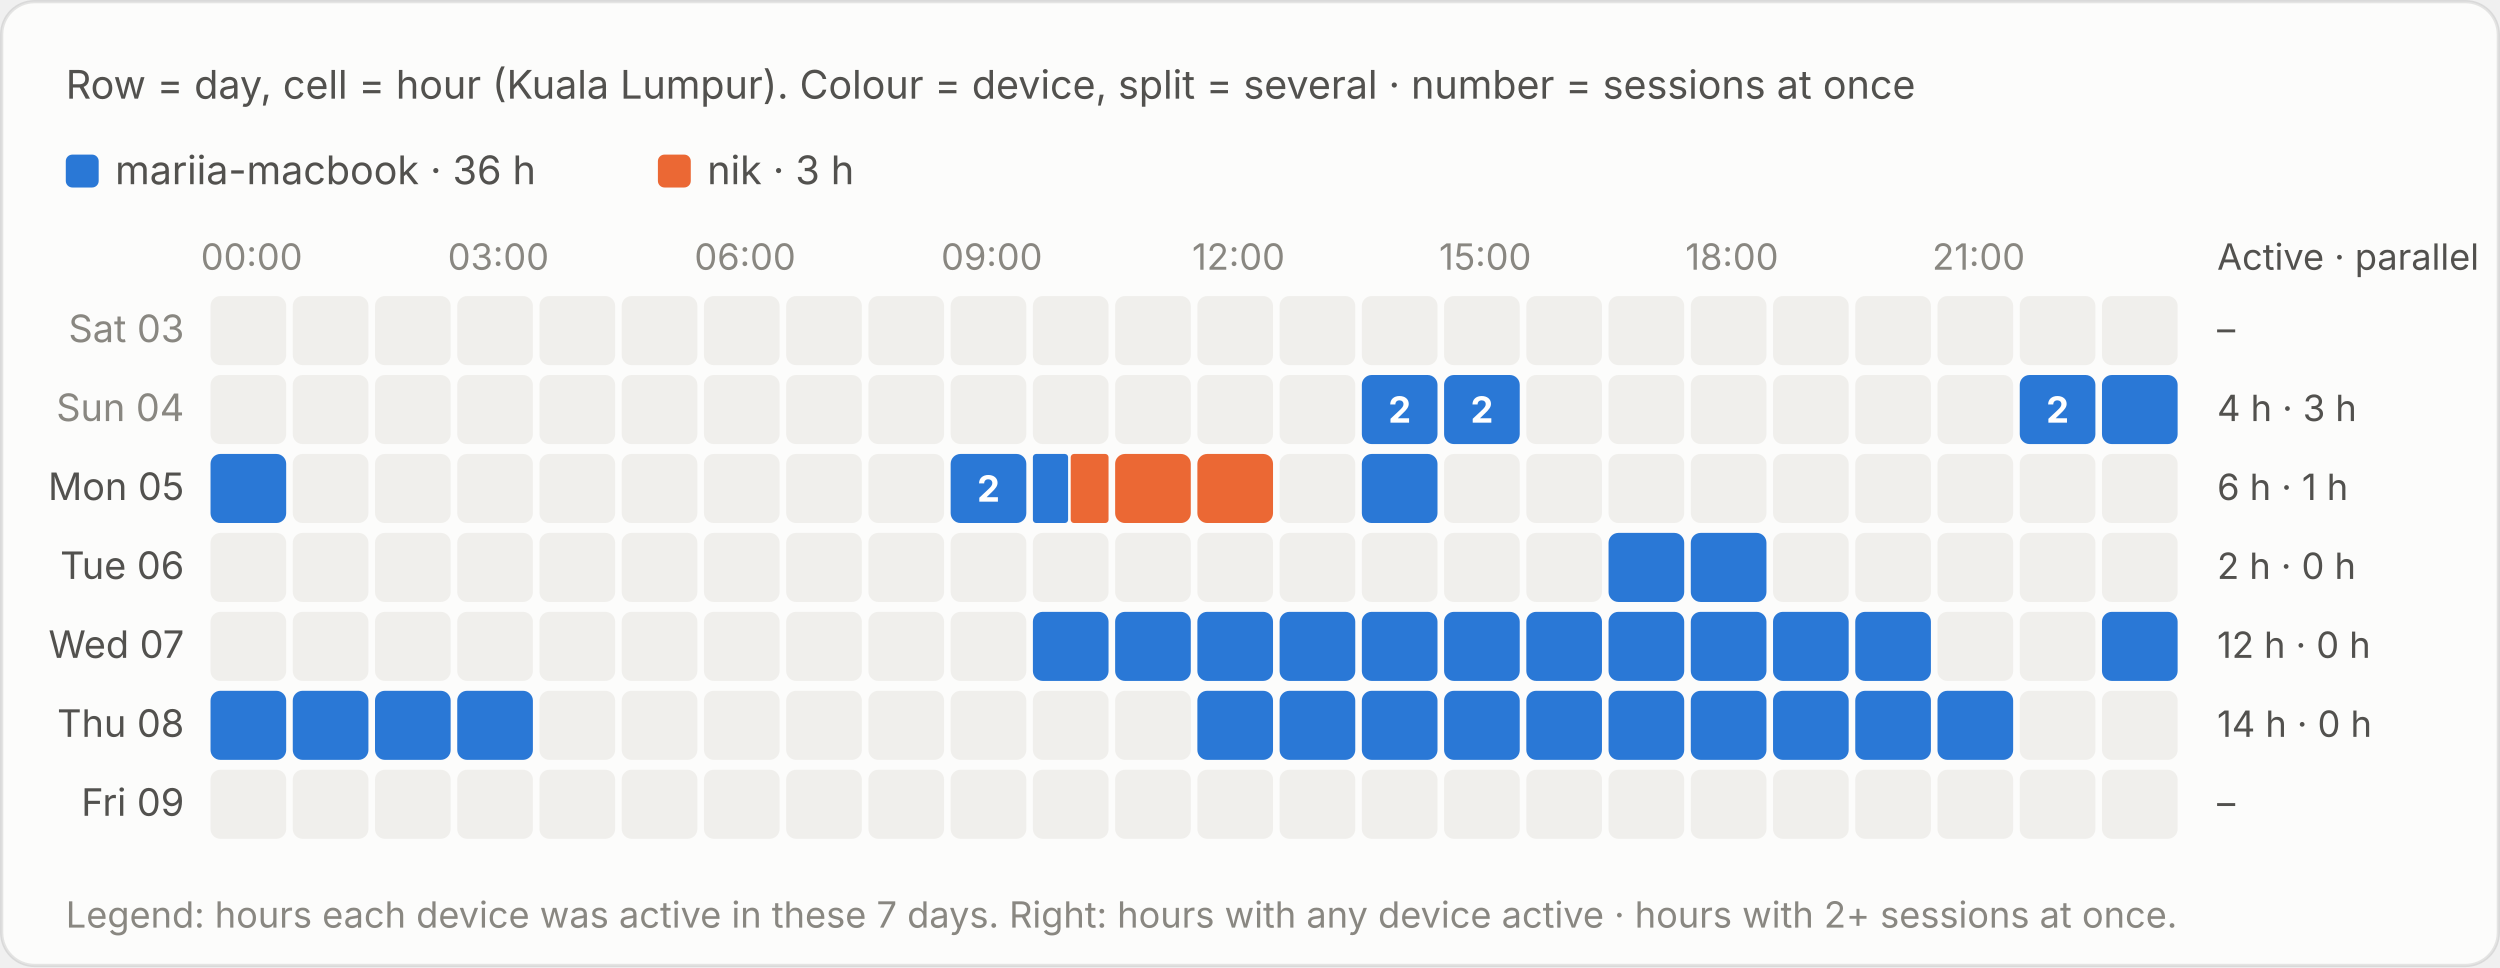
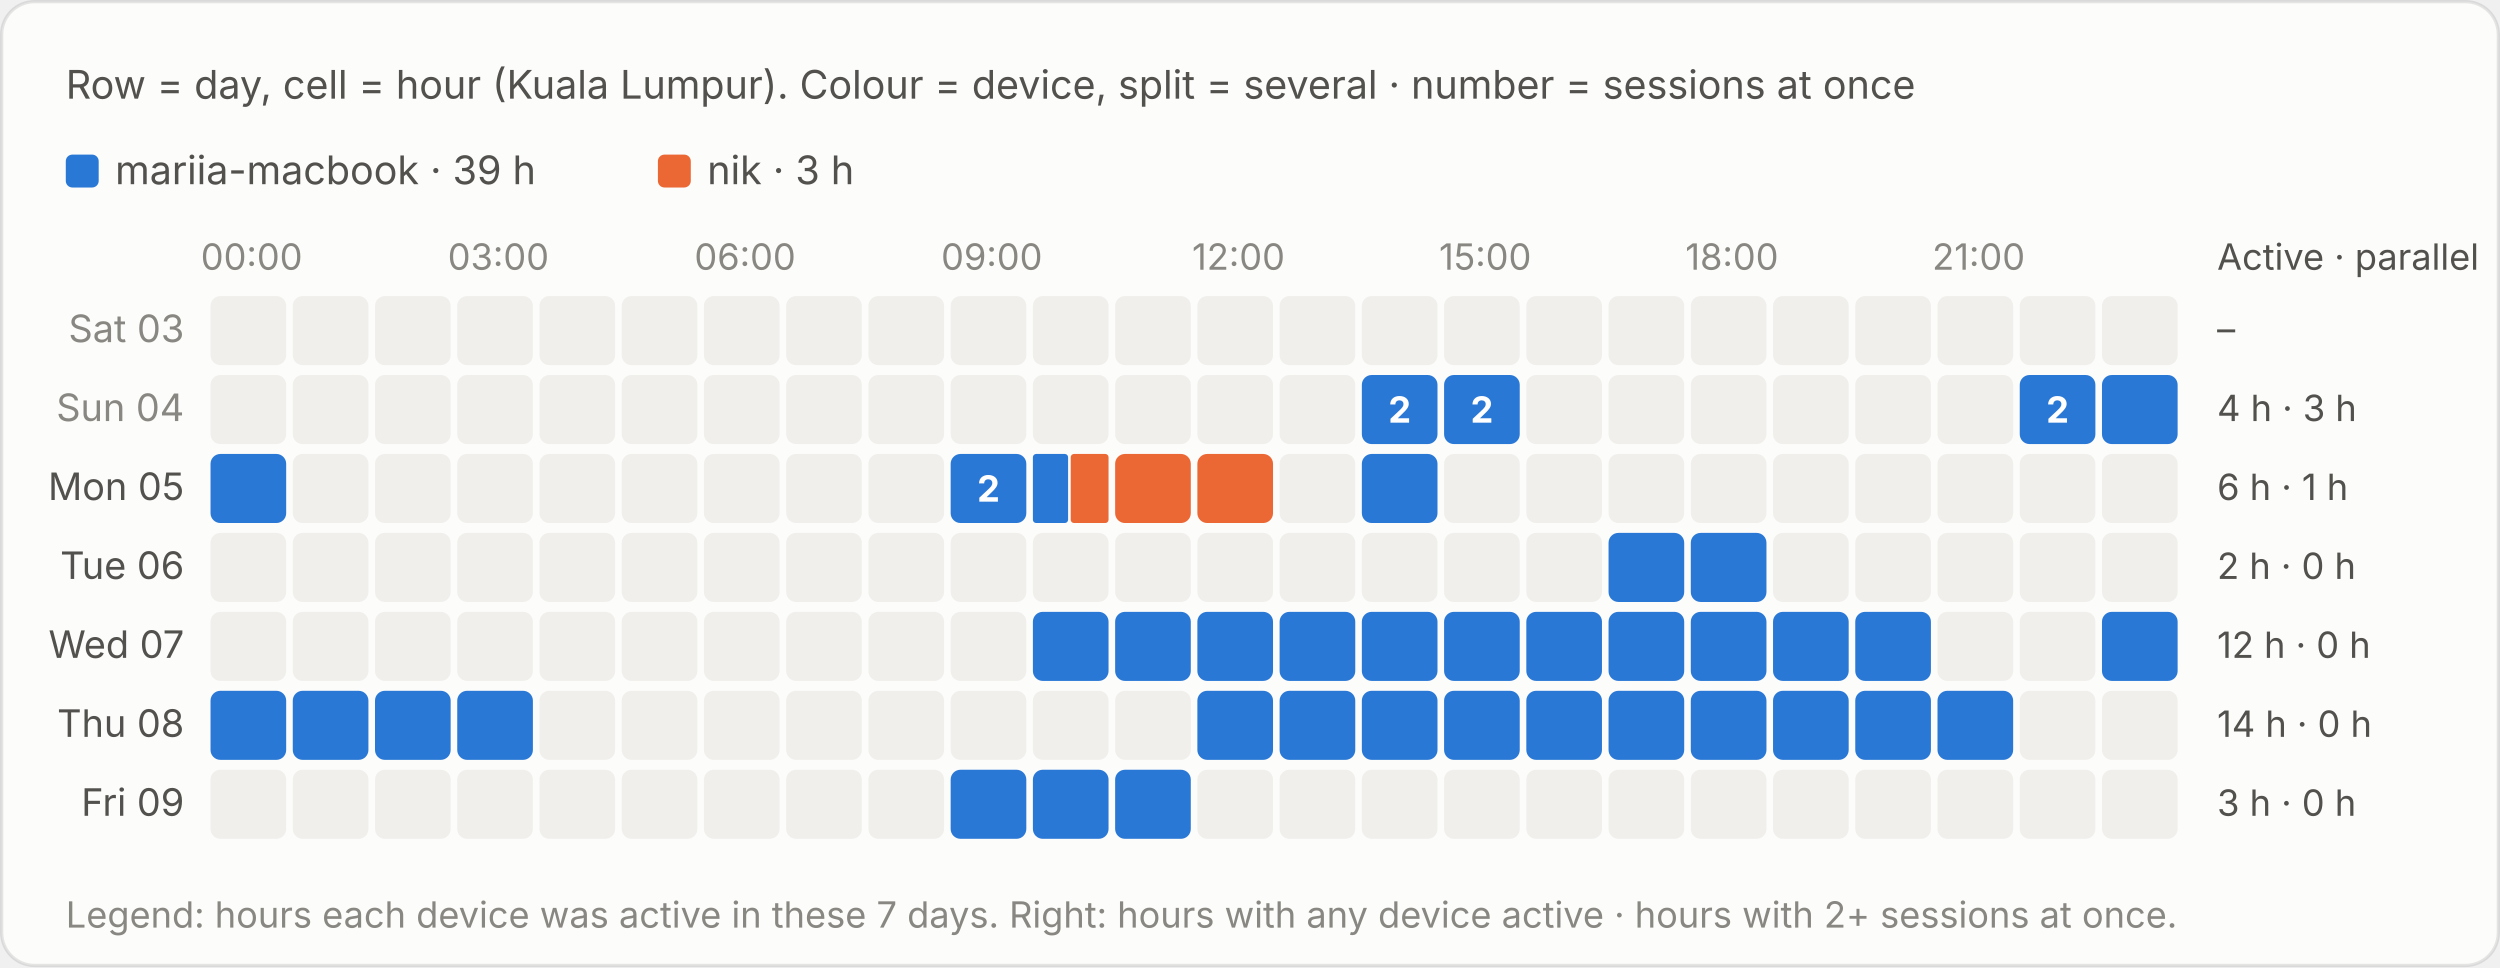
<svg xmlns="http://www.w3.org/2000/svg" viewBox="0 0 760 294" width="760" height="294" role="img" aria-label="Row = day, cell = hour (Kuala Lumpur). Colour = device, split = several · number = sessions at once">
  <style>text{font-family:system-ui,-apple-system,"Segoe UI",sans-serif;font-variant-numeric:tabular-nums}.bg{fill:#fcfcfb;stroke:rgba(11,11,11,.10)}.tp{fill:#0b0b0b}.ts{fill:#52514e}.tm{fill:#898781}.grid{stroke:#e1e0d9;stroke-width:1}.base{stroke:#c3c2b7;stroke-width:1}.so{fill:#b5b3ad}.lo{stroke:#b5b3ad}.qe{fill:#f0efec}.ring{stroke:#fcfcfb}.area{fill-opacity:.1}.s0{fill:#2a78d6}.l0{stroke:#2a78d6}.s1{fill:#eb6834}.l1{stroke:#eb6834}.s2{fill:#1baf7a}.l2{stroke:#1baf7a}.s3{fill:#eda100}.l3{stroke:#eda100}.s4{fill:#e87ba4}.l4{stroke:#e87ba4}.s5{fill:#008300}.l5{stroke:#008300}.s6{fill:#4a3aa7}.l6{stroke:#4a3aa7}.s7{fill:#e34948}.l7{stroke:#e34948}.q0{fill:#cde2fb}.q1{fill:#9ec5f4}.q2{fill:#6da7ec}.q3{fill:#3987e5}.q4{fill:#256abf}.q5{fill:#184f95}.q6{fill:#0d366b}.r0{fill:#f8d4d4}.r1{fill:#ec8f8f}.r2{fill:#c42f2f}.a0{fill:#fbe3e3}.a1{fill:#f5b8b8}.a2{fill:#ec8f8f}.a3{fill:#d65252}.a4{fill:#a82525}.tq0{fill:#0b0b0b}.tq1{fill:#0b0b0b}.tq2{fill:#0b0b0b}.tq3{fill:#ffffff}.tq4{fill:#ffffff}.tq5{fill:#ffffff}.tq6{fill:#ffffff}.tr0{fill:#0b0b0b}.tr1{fill:#0b0b0b}.tr2{fill:#ffffff}.ta0{fill:#0b0b0b}.ta1{fill:#0b0b0b}.ta2{fill:#0b0b0b}.ta3{fill:#ffffff}.ta4{fill:#ffffff}.tw{fill:#ffffff}@media (prefers-color-scheme:dark){.bg{fill:#1a1a19;stroke:rgba(255,255,255,.10)}.tp{fill:#fff}.ts{fill:#c3c2b7}.tm{fill:#898781}.grid{stroke:#2c2c2a}.base{stroke:#383835}.so{fill:#5c5b57}.lo{stroke:#5c5b57}.qe{fill:#262624}.ring{stroke:#1a1a19}.s0{fill:#3987e5}.l0{stroke:#3987e5}.s1{fill:#d95926}.l1{stroke:#d95926}.s2{fill:#199e70}.l2{stroke:#199e70}.s3{fill:#c98500}.l3{stroke:#c98500}.s4{fill:#d55181}.l4{stroke:#d55181}.s5{fill:#008300}.l5{stroke:#008300}.s6{fill:#9085e9}.l6{stroke:#9085e9}.s7{fill:#e66767}.l7{stroke:#e66767}.q0{fill:#16263a}.q1{fill:#123a66}.q2{fill:#184f95}.q3{fill:#256abf}.q4{fill:#3987e5}.q5{fill:#6da7ec}.q6{fill:#b7d3f6}.r0{fill:#4a2023}.r1{fill:#8c2c2f}.r2{fill:#e25555}.a0{fill:#3a1a1c}.a1{fill:#5e2427}.a2{fill:#8c2c2f}.a3{fill:#c43c3f}.a4{fill:#f07070}.tq0{fill:#ffffff}.tq1{fill:#ffffff}.tq2{fill:#ffffff}.tq3{fill:#ffffff}.tq4{fill:#ffffff}.tq5{fill:#0b0b0b}.tq6{fill:#0b0b0b}.tr0{fill:#ffffff}.tr1{fill:#ffffff}.tr2{fill:#ffffff}.ta0{fill:#ffffff}.ta1{fill:#ffffff}.ta2{fill:#ffffff}.ta3{fill:#ffffff}.ta4{fill:#0b0b0b}.tw{fill:#ffffff}}</style>
  <rect class="bg" x=".5" y=".5" width="759" height="293" rx="10" />
  <text class="ts" x="20" y="30" font-size="12">Row = day, cell = hour (Kuala Lumpur). Colour = device, split = several · number = sessions at once</text>
  <g transform="translate(0,-20)">
    <rect class="s0" x="20.0" y="67" width="10" height="10" rx="2" />
-     <text class="ts" x="35.0" y="76" font-size="12">mariia-macbook · 36 h</text>
+     <text class="ts" x="35.0" y="76" font-size="12">mariia-macbook · 39 h</text>
    <rect class="s1" x="200.0" y="67" width="10" height="10" rx="2" />
    <text class="ts" x="215.0" y="76" font-size="12">nik · 3 h</text>
    <text class="tm" x="76.5" y="102" font-size="11" text-anchor="middle">00:00</text>
    <text class="tm" x="151.5" y="102" font-size="11" text-anchor="middle">03:00</text>
    <text class="tm" x="226.5" y="102" font-size="11" text-anchor="middle">06:00</text>
    <text class="tm" x="301.5" y="102" font-size="11" text-anchor="middle">09:00</text>
    <text class="tm" x="376.5" y="102" font-size="11" text-anchor="middle">12:00</text>
    <text class="tm" x="451.5" y="102" font-size="11" text-anchor="middle">15:00</text>
    <text class="tm" x="526.5" y="102" font-size="11" text-anchor="middle">18:00</text>
    <text class="tm" x="601.5" y="102" font-size="11" text-anchor="middle">21:00</text>
    <text class="ts" x="674" y="102" font-size="11">Active · parallel</text>
    <text class="tm" x="56" y="124.0" font-size="11.5" text-anchor="end">Sat 03</text>
    <rect class="qe" x="64.0" y="110" width="23" height="21" rx="3" />
    <rect class="qe" x="89.0" y="110" width="23" height="21" rx="3" />
    <rect class="qe" x="114.0" y="110" width="23" height="21" rx="3" />
    <rect class="qe" x="139.0" y="110" width="23" height="21" rx="3" />
    <rect class="qe" x="164.0" y="110" width="23" height="21" rx="3" />
    <rect class="qe" x="189.0" y="110" width="23" height="21" rx="3" />
    <rect class="qe" x="214.0" y="110" width="23" height="21" rx="3" />
    <rect class="qe" x="239.0" y="110" width="23" height="21" rx="3" />
    <rect class="qe" x="264.0" y="110" width="23" height="21" rx="3" />
    <rect class="qe" x="289.0" y="110" width="23" height="21" rx="3" />
    <rect class="qe" x="314.0" y="110" width="23" height="21" rx="3" />
    <rect class="qe" x="339.0" y="110" width="23" height="21" rx="3" />
    <rect class="qe" x="364.0" y="110" width="23" height="21" rx="3" />
    <rect class="qe" x="389.0" y="110" width="23" height="21" rx="3" />
    <rect class="qe" x="414.0" y="110" width="23" height="21" rx="3" />
    <rect class="qe" x="439.0" y="110" width="23" height="21" rx="3" />
    <rect class="qe" x="464.0" y="110" width="23" height="21" rx="3" />
    <rect class="qe" x="489.0" y="110" width="23" height="21" rx="3" />
    <rect class="qe" x="514.0" y="110" width="23" height="21" rx="3" />
    <rect class="qe" x="539.0" y="110" width="23" height="21" rx="3" />
    <rect class="qe" x="564.0" y="110" width="23" height="21" rx="3" />
    <rect class="qe" x="589.0" y="110" width="23" height="21" rx="3" />
    <rect class="qe" x="614.0" y="110" width="23" height="21" rx="3" />
    <rect class="qe" x="639.0" y="110" width="23" height="21" rx="3" />
    <text class="ts" x="674" y="124.0" font-size="11">–</text>
    <text class="tm" x="56" y="148.0" font-size="11.5" text-anchor="end">Sun 04</text>
    <rect class="qe" x="64.0" y="134" width="23" height="21" rx="3" />
    <rect class="qe" x="89.0" y="134" width="23" height="21" rx="3" />
    <rect class="qe" x="114.0" y="134" width="23" height="21" rx="3" />
    <rect class="qe" x="139.0" y="134" width="23" height="21" rx="3" />
    <rect class="qe" x="164.0" y="134" width="23" height="21" rx="3" />
    <rect class="qe" x="189.0" y="134" width="23" height="21" rx="3" />
    <rect class="qe" x="214.0" y="134" width="23" height="21" rx="3" />
    <rect class="qe" x="239.0" y="134" width="23" height="21" rx="3" />
    <rect class="qe" x="264.0" y="134" width="23" height="21" rx="3" />
    <rect class="qe" x="289.0" y="134" width="23" height="21" rx="3" />
    <rect class="qe" x="314.0" y="134" width="23" height="21" rx="3" />
    <rect class="qe" x="339.0" y="134" width="23" height="21" rx="3" />
    <rect class="qe" x="364.0" y="134" width="23" height="21" rx="3" />
    <rect class="qe" x="389.0" y="134" width="23" height="21" rx="3" />
    <rect class="s0" x="414.0" y="134" width="23.0" height="21" rx="3" />
    <rect x="414.0" y="134" width="23" height="21" fill="transparent" />
    <text class="tw" x="425.5" y="148.5" font-size="11" font-weight="700" text-anchor="middle">2</text>
    <rect class="s0" x="439.0" y="134" width="23.0" height="21" rx="3" />
    <rect x="439.0" y="134" width="23" height="21" fill="transparent" />
    <text class="tw" x="450.5" y="148.5" font-size="11" font-weight="700" text-anchor="middle">2</text>
    <rect class="qe" x="464.0" y="134" width="23" height="21" rx="3" />
    <rect class="qe" x="489.0" y="134" width="23" height="21" rx="3" />
    <rect class="qe" x="514.0" y="134" width="23" height="21" rx="3" />
    <rect class="qe" x="539.0" y="134" width="23" height="21" rx="3" />
    <rect class="qe" x="564.0" y="134" width="23" height="21" rx="3" />
    <rect class="qe" x="589.0" y="134" width="23" height="21" rx="3" />
    <rect class="s0" x="614.0" y="134" width="23.0" height="21" rx="3" />
    <rect x="614.0" y="134" width="23" height="21" fill="transparent" />
    <text class="tw" x="625.5" y="148.5" font-size="11" font-weight="700" text-anchor="middle">2</text>
    <rect class="s0" x="639.0" y="134" width="23.0" height="21" rx="3" />
    <rect x="639.0" y="134" width="23" height="21" fill="transparent" />
    <text class="ts" x="674" y="148.0" font-size="11">4 h · 3 h</text>
    <text class="ts" x="56" y="172.0" font-size="11.5" text-anchor="end">Mon 05</text>
    <rect class="s0" x="64.0" y="158" width="23.0" height="21" rx="3" />
    <rect x="64.0" y="158" width="23" height="21" fill="transparent" />
    <rect class="qe" x="89.0" y="158" width="23" height="21" rx="3" />
    <rect class="qe" x="114.0" y="158" width="23" height="21" rx="3" />
    <rect class="qe" x="139.0" y="158" width="23" height="21" rx="3" />
    <rect class="qe" x="164.0" y="158" width="23" height="21" rx="3" />
    <rect class="qe" x="189.0" y="158" width="23" height="21" rx="3" />
    <rect class="qe" x="214.0" y="158" width="23" height="21" rx="3" />
    <rect class="qe" x="239.0" y="158" width="23" height="21" rx="3" />
    <rect class="qe" x="264.0" y="158" width="23" height="21" rx="3" />
    <rect class="s0" x="289.0" y="158" width="23.0" height="21" rx="3" />
    <rect x="289.0" y="158" width="23" height="21" fill="transparent" />
    <text class="tw" x="300.5" y="172.5" font-size="11" font-weight="700" text-anchor="middle">2</text>
    <rect class="s0" x="314.0" y="158" width="10.7" height="21" rx="1" />
    <rect class="s1" x="325.5" y="158" width="11.5" height="21" rx="1" />
    <rect x="314.0" y="158" width="23" height="21" fill="transparent" />
    <rect class="s1" x="339.0" y="158" width="23.0" height="21" rx="3" />
    <rect x="339.0" y="158" width="23" height="21" fill="transparent" />
    <rect class="s1" x="364.0" y="158" width="23.0" height="21" rx="3" />
    <rect x="364.0" y="158" width="23" height="21" fill="transparent" />
    <rect class="qe" x="389.0" y="158" width="23" height="21" rx="3" />
    <rect class="s0" x="414.0" y="158" width="23.0" height="21" rx="3" />
    <rect x="414.0" y="158" width="23" height="21" fill="transparent" />
    <rect class="qe" x="439.0" y="158" width="23" height="21" rx="3" />
    <rect class="qe" x="464.0" y="158" width="23" height="21" rx="3" />
    <rect class="qe" x="489.0" y="158" width="23" height="21" rx="3" />
    <rect class="qe" x="514.0" y="158" width="23" height="21" rx="3" />
    <rect class="qe" x="539.0" y="158" width="23" height="21" rx="3" />
    <rect class="qe" x="564.0" y="158" width="23" height="21" rx="3" />
    <rect class="qe" x="589.0" y="158" width="23" height="21" rx="3" />
    <rect class="qe" x="614.0" y="158" width="23" height="21" rx="3" />
    <rect class="qe" x="639.0" y="158" width="23" height="21" rx="3" />
    <text class="ts" x="674" y="172.0" font-size="11">6 h · 1 h</text>
    <text class="ts" x="56" y="196.0" font-size="11.5" text-anchor="end">Tue 06</text>
    <rect class="qe" x="64.0" y="182" width="23" height="21" rx="3" />
    <rect class="qe" x="89.0" y="182" width="23" height="21" rx="3" />
    <rect class="qe" x="114.0" y="182" width="23" height="21" rx="3" />
    <rect class="qe" x="139.0" y="182" width="23" height="21" rx="3" />
    <rect class="qe" x="164.0" y="182" width="23" height="21" rx="3" />
    <rect class="qe" x="189.0" y="182" width="23" height="21" rx="3" />
    <rect class="qe" x="214.0" y="182" width="23" height="21" rx="3" />
    <rect class="qe" x="239.0" y="182" width="23" height="21" rx="3" />
    <rect class="qe" x="264.0" y="182" width="23" height="21" rx="3" />
    <rect class="qe" x="289.0" y="182" width="23" height="21" rx="3" />
    <rect class="qe" x="314.0" y="182" width="23" height="21" rx="3" />
    <rect class="qe" x="339.0" y="182" width="23" height="21" rx="3" />
    <rect class="qe" x="364.0" y="182" width="23" height="21" rx="3" />
    <rect class="qe" x="389.0" y="182" width="23" height="21" rx="3" />
    <rect class="qe" x="414.0" y="182" width="23" height="21" rx="3" />
    <rect class="qe" x="439.0" y="182" width="23" height="21" rx="3" />
    <rect class="qe" x="464.0" y="182" width="23" height="21" rx="3" />
    <rect class="s0" x="489.0" y="182" width="23.0" height="21" rx="3" />
    <rect x="489.0" y="182" width="23" height="21" fill="transparent" />
    <rect class="s0" x="514.0" y="182" width="23.0" height="21" rx="3" />
    <rect x="514.0" y="182" width="23" height="21" fill="transparent" />
    <rect class="qe" x="539.0" y="182" width="23" height="21" rx="3" />
    <rect class="qe" x="564.0" y="182" width="23" height="21" rx="3" />
    <rect class="qe" x="589.0" y="182" width="23" height="21" rx="3" />
    <rect class="qe" x="614.0" y="182" width="23" height="21" rx="3" />
    <rect class="qe" x="639.0" y="182" width="23" height="21" rx="3" />
    <text class="ts" x="674" y="196.0" font-size="11">2 h · 0 h</text>
    <text class="ts" x="56" y="220.0" font-size="11.5" text-anchor="end">Wed 07</text>
    <rect class="qe" x="64.0" y="206" width="23" height="21" rx="3" />
    <rect class="qe" x="89.0" y="206" width="23" height="21" rx="3" />
    <rect class="qe" x="114.0" y="206" width="23" height="21" rx="3" />
    <rect class="qe" x="139.0" y="206" width="23" height="21" rx="3" />
    <rect class="qe" x="164.0" y="206" width="23" height="21" rx="3" />
    <rect class="qe" x="189.0" y="206" width="23" height="21" rx="3" />
    <rect class="qe" x="214.0" y="206" width="23" height="21" rx="3" />
    <rect class="qe" x="239.0" y="206" width="23" height="21" rx="3" />
    <rect class="qe" x="264.0" y="206" width="23" height="21" rx="3" />
    <rect class="qe" x="289.0" y="206" width="23" height="21" rx="3" />
    <rect class="s0" x="314.0" y="206" width="23.0" height="21" rx="3" />
    <rect x="314.0" y="206" width="23" height="21" fill="transparent" />
    <rect class="s0" x="339.0" y="206" width="23.0" height="21" rx="3" />
    <rect x="339.0" y="206" width="23" height="21" fill="transparent" />
    <rect class="s0" x="364.0" y="206" width="23.0" height="21" rx="3" />
    <rect x="364.0" y="206" width="23" height="21" fill="transparent" />
    <rect class="s0" x="389.0" y="206" width="23.0" height="21" rx="3" />
    <rect x="389.0" y="206" width="23" height="21" fill="transparent" />
    <rect class="s0" x="414.0" y="206" width="23.0" height="21" rx="3" />
    <rect x="414.0" y="206" width="23" height="21" fill="transparent" />
    <rect class="s0" x="439.0" y="206" width="23.0" height="21" rx="3" />
    <rect x="439.0" y="206" width="23" height="21" fill="transparent" />
    <rect class="s0" x="464.0" y="206" width="23.0" height="21" rx="3" />
    <rect x="464.0" y="206" width="23" height="21" fill="transparent" />
    <rect class="s0" x="489.0" y="206" width="23.0" height="21" rx="3" />
    <rect x="489.0" y="206" width="23" height="21" fill="transparent" />
    <rect class="s0" x="514.0" y="206" width="23.0" height="21" rx="3" />
    <rect x="514.0" y="206" width="23" height="21" fill="transparent" />
    <rect class="s0" x="539.0" y="206" width="23.0" height="21" rx="3" />
    <rect x="539.0" y="206" width="23" height="21" fill="transparent" />
    <rect class="s0" x="564.0" y="206" width="23.0" height="21" rx="3" />
    <rect x="564.0" y="206" width="23" height="21" fill="transparent" />
    <rect class="qe" x="589.0" y="206" width="23" height="21" rx="3" />
    <rect class="qe" x="614.0" y="206" width="23" height="21" rx="3" />
    <rect class="s0" x="639.0" y="206" width="23.0" height="21" rx="3" />
    <rect x="639.0" y="206" width="23" height="21" fill="transparent" />
    <text class="ts" x="674" y="220.0" font-size="11">12 h · 0 h</text>
    <text class="ts" x="56" y="244.0" font-size="11.5" text-anchor="end">Thu 08</text>
    <rect class="s0" x="64.0" y="230" width="23.0" height="21" rx="3" />
    <rect x="64.0" y="230" width="23" height="21" fill="transparent" />
    <rect class="s0" x="89.0" y="230" width="23.0" height="21" rx="3" />
    <rect x="89.0" y="230" width="23" height="21" fill="transparent" />
    <rect class="s0" x="114.0" y="230" width="23.0" height="21" rx="3" />
    <rect x="114.0" y="230" width="23" height="21" fill="transparent" />
    <rect class="s0" x="139.0" y="230" width="23.0" height="21" rx="3" />
    <rect x="139.0" y="230" width="23" height="21" fill="transparent" />
    <rect class="qe" x="164.0" y="230" width="23" height="21" rx="3" />
    <rect class="qe" x="189.0" y="230" width="23" height="21" rx="3" />
    <rect class="qe" x="214.0" y="230" width="23" height="21" rx="3" />
    <rect class="qe" x="239.0" y="230" width="23" height="21" rx="3" />
    <rect class="qe" x="264.0" y="230" width="23" height="21" rx="3" />
    <rect class="qe" x="289.0" y="230" width="23" height="21" rx="3" />
    <rect class="qe" x="314.0" y="230" width="23" height="21" rx="3" />
    <rect class="qe" x="339.0" y="230" width="23" height="21" rx="3" />
    <rect class="s0" x="364.0" y="230" width="23.0" height="21" rx="3" />
    <rect x="364.0" y="230" width="23" height="21" fill="transparent" />
    <rect class="s0" x="389.0" y="230" width="23.0" height="21" rx="3" />
    <rect x="389.0" y="230" width="23" height="21" fill="transparent" />
    <rect class="s0" x="414.0" y="230" width="23.0" height="21" rx="3" />
    <rect x="414.0" y="230" width="23" height="21" fill="transparent" />
    <rect class="s0" x="439.0" y="230" width="23.0" height="21" rx="3" />
    <rect x="439.0" y="230" width="23" height="21" fill="transparent" />
    <rect class="s0" x="464.0" y="230" width="23.0" height="21" rx="3" />
    <rect x="464.0" y="230" width="23" height="21" fill="transparent" />
    <rect class="s0" x="489.0" y="230" width="23.0" height="21" rx="3" />
    <rect x="489.0" y="230" width="23" height="21" fill="transparent" />
    <rect class="s0" x="514.0" y="230" width="23.0" height="21" rx="3" />
    <rect x="514.0" y="230" width="23" height="21" fill="transparent" />
    <rect class="s0" x="539.0" y="230" width="23.0" height="21" rx="3" />
    <rect x="539.0" y="230" width="23" height="21" fill="transparent" />
    <rect class="s0" x="564.0" y="230" width="23.0" height="21" rx="3" />
    <rect x="564.0" y="230" width="23" height="21" fill="transparent" />
    <rect class="s0" x="589.0" y="230" width="23.0" height="21" rx="3" />
    <rect x="589.0" y="230" width="23" height="21" fill="transparent" />
    <rect class="qe" x="614.0" y="230" width="23" height="21" rx="3" />
    <rect class="qe" x="639.0" y="230" width="23" height="21" rx="3" />
    <text class="ts" x="674" y="244.0" font-size="11">14 h · 0 h</text>
    <text class="ts" x="56" y="268.0" font-size="11.5" text-anchor="end">Fri 09</text>
    <rect class="qe" x="64.0" y="254" width="23" height="21" rx="3" />
    <rect class="qe" x="89.0" y="254" width="23" height="21" rx="3" />
    <rect class="qe" x="114.0" y="254" width="23" height="21" rx="3" />
    <rect class="qe" x="139.0" y="254" width="23" height="21" rx="3" />
    <rect class="qe" x="164.0" y="254" width="23" height="21" rx="3" />
    <rect class="qe" x="189.0" y="254" width="23" height="21" rx="3" />
    <rect class="qe" x="214.0" y="254" width="23" height="21" rx="3" />
    <rect class="qe" x="239.0" y="254" width="23" height="21" rx="3" />
    <rect class="qe" x="264.0" y="254" width="23" height="21" rx="3" />
-     <rect class="qe" x="289.0" y="254" width="23" height="21" rx="3" />
-     <rect class="qe" x="314.0" y="254" width="23" height="21" rx="3" />
-     <rect class="qe" x="339.0" y="254" width="23" height="21" rx="3" />
+     <rect class="s0" x="289.0" y="254" width="23.0" height="21" rx="3" />
+     <rect x="289.0" y="254" width="23" height="21" fill="transparent" />
+     <rect class="s0" x="314.0" y="254" width="23.0" height="21" rx="3" />
+     <rect x="314.0" y="254" width="23" height="21" fill="transparent" />
+     <rect class="s0" x="339.0" y="254" width="23.0" height="21" rx="3" />
+     <rect x="339.0" y="254" width="23" height="21" fill="transparent" />
    <rect class="qe" x="364.0" y="254" width="23" height="21" rx="3" />
    <rect class="qe" x="389.0" y="254" width="23" height="21" rx="3" />
    <rect class="qe" x="414.0" y="254" width="23" height="21" rx="3" />
    <rect class="qe" x="439.0" y="254" width="23" height="21" rx="3" />
    <rect class="qe" x="464.0" y="254" width="23" height="21" rx="3" />
    <rect class="qe" x="489.0" y="254" width="23" height="21" rx="3" />
    <rect class="qe" x="514.0" y="254" width="23" height="21" rx="3" />
    <rect class="qe" x="539.0" y="254" width="23" height="21" rx="3" />
    <rect class="qe" x="564.0" y="254" width="23" height="21" rx="3" />
    <rect class="qe" x="589.0" y="254" width="23" height="21" rx="3" />
    <rect class="qe" x="614.0" y="254" width="23" height="21" rx="3" />
    <rect class="qe" x="639.0" y="254" width="23" height="21" rx="3" />
-     <text class="ts" x="674" y="268.0" font-size="11">–</text>
+     <text class="ts" x="674" y="268.0" font-size="11">3 h · 0 h</text>
    <text class="tm" x="20" y="302" font-size="11">Legend: hours each device was active in these 7 days. Right: hours with any device active · hours with 2+ sessions at once.</text>
  </g>
</svg>
